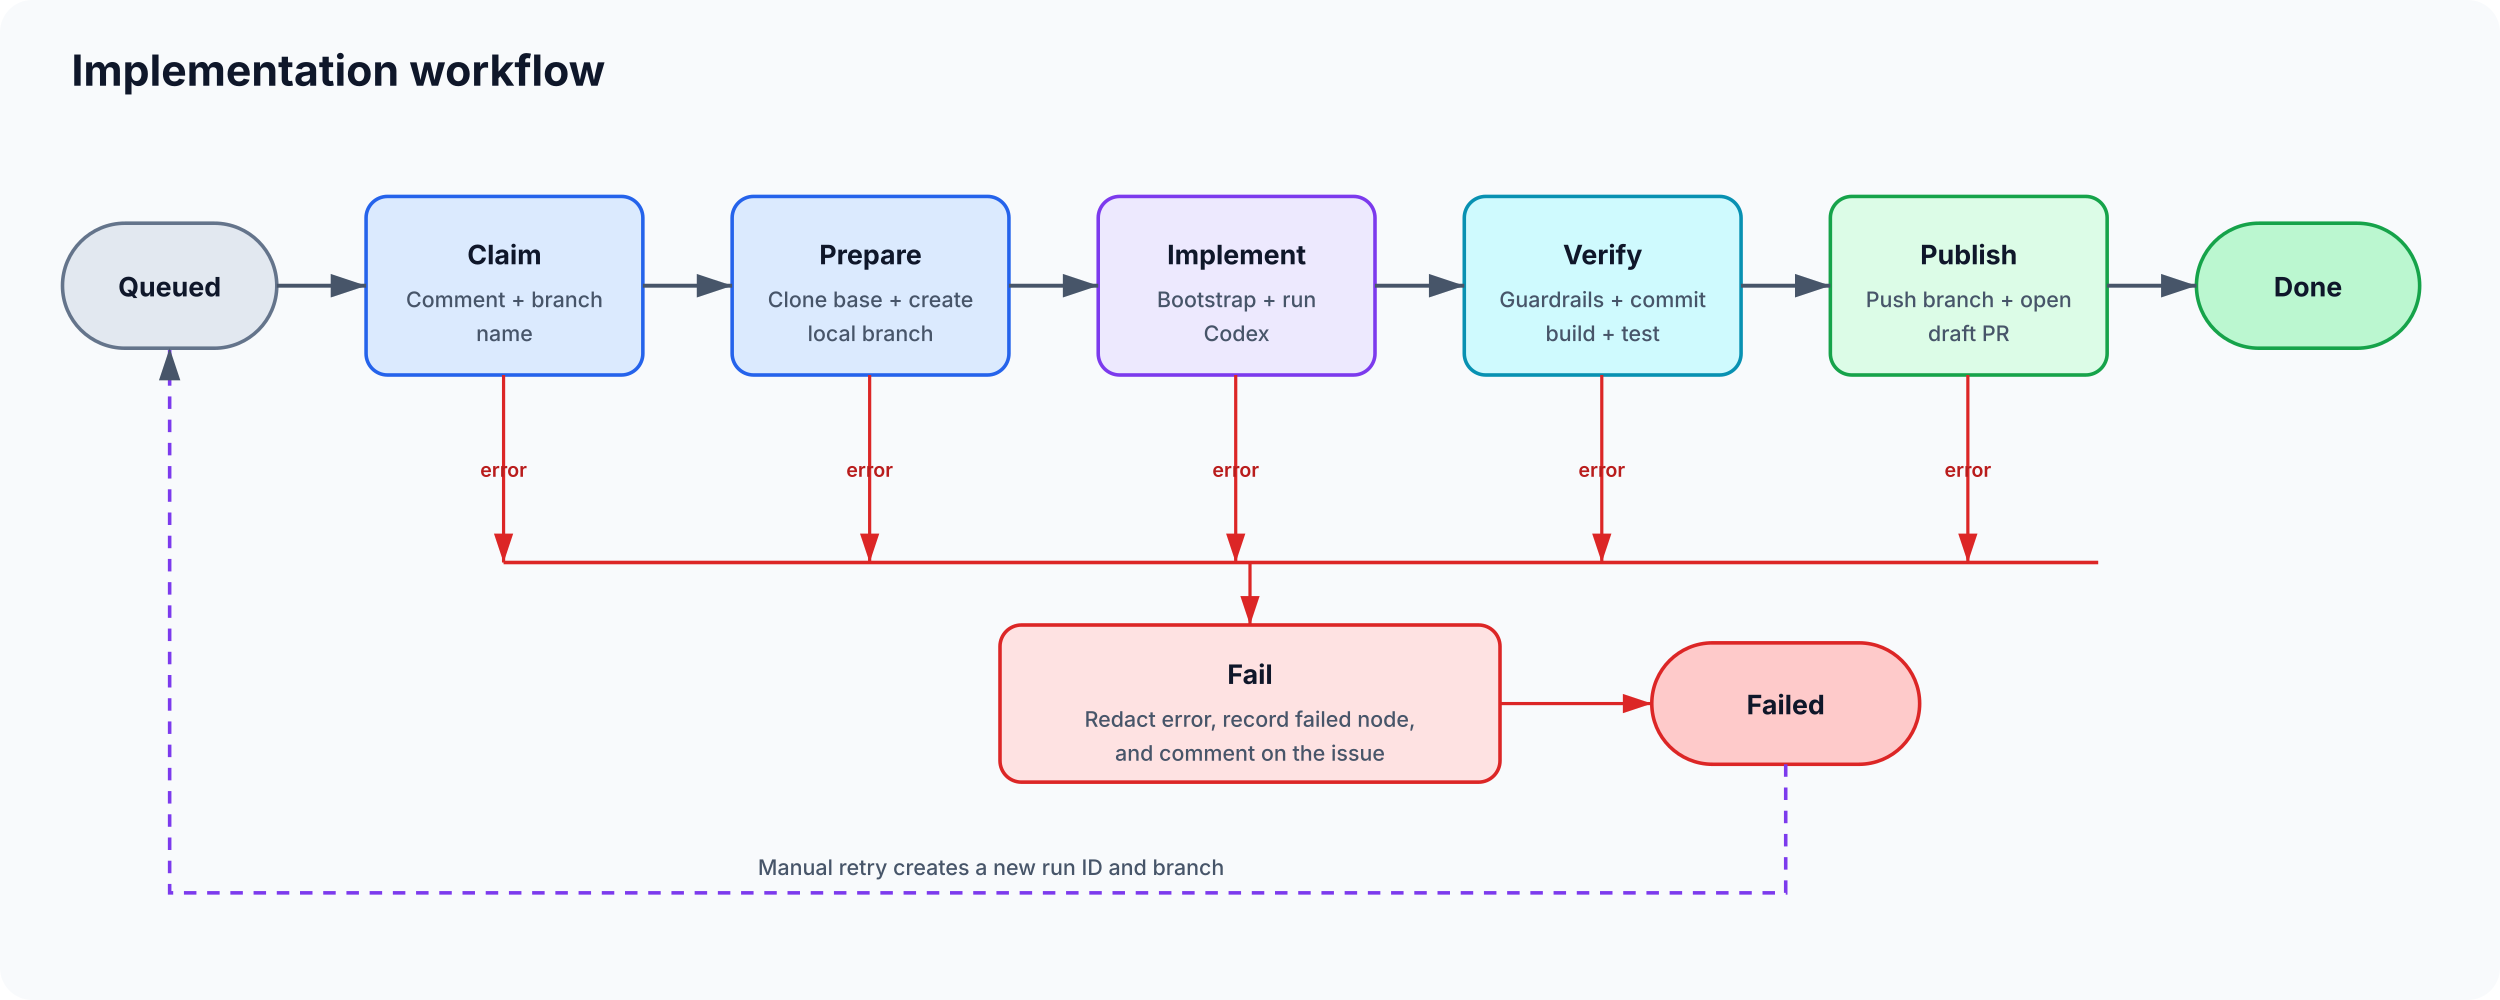
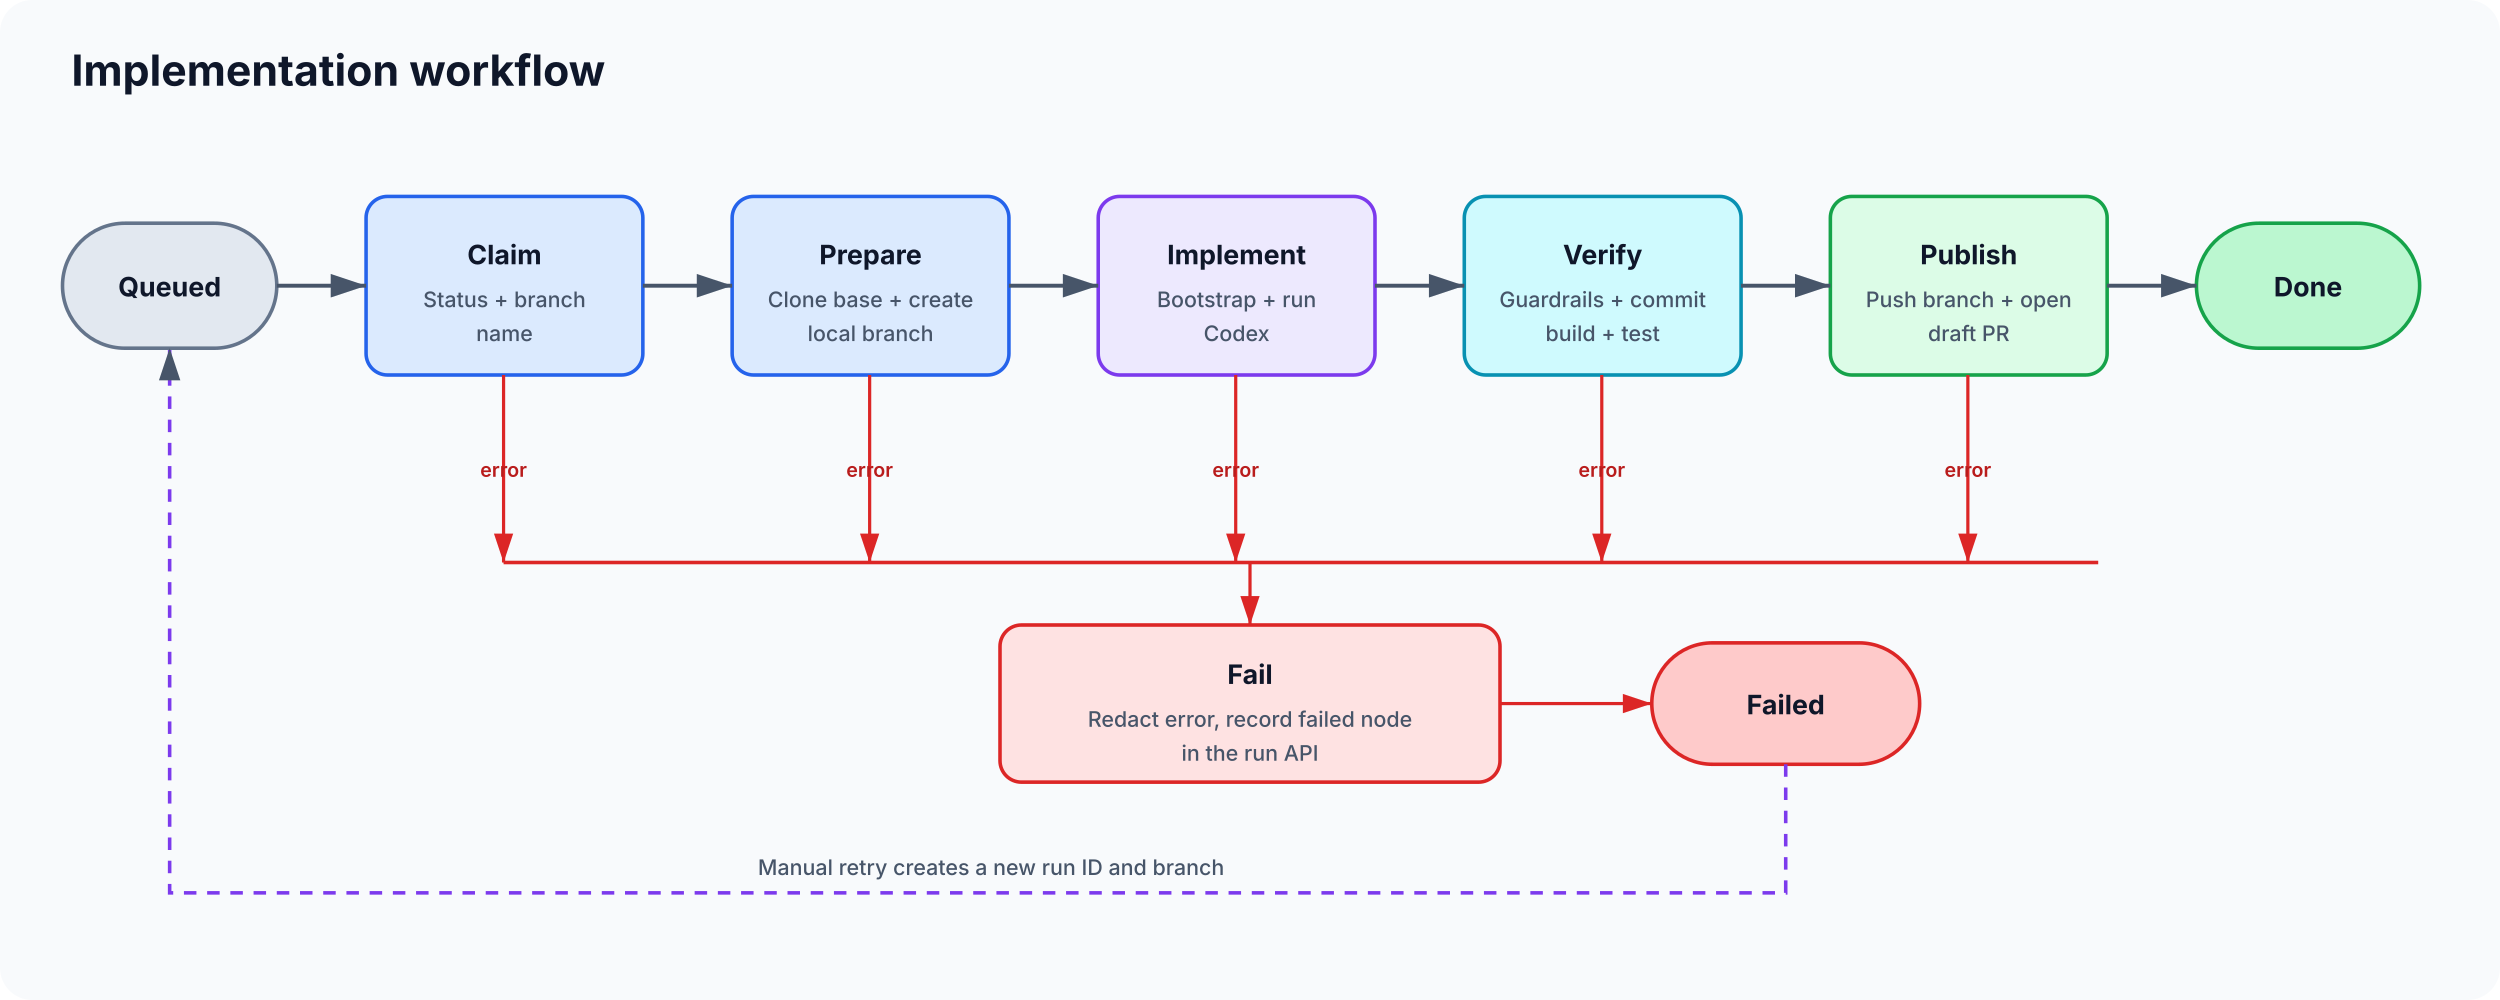
<svg xmlns="http://www.w3.org/2000/svg" width="1400" height="560" viewBox="0 0 1400 560" role="img" aria-labelledby="title desc">
  <defs>
    <marker id="arrow" markerWidth="10" markerHeight="10" refX="9" refY="3" orient="auto" markerUnits="strokeWidth">
      <path d="M0,0 L0,6 L9,3 z" fill="#475569" />
    </marker>
    <marker id="red-arrow" markerWidth="10" markerHeight="10" refX="9" refY="3" orient="auto" markerUnits="strokeWidth">
      <path d="M0,0 L0,6 L9,3 z" fill="#dc2626" />
    </marker>
    <style>
      .title { font: 700 24px Inter, system-ui, sans-serif; fill: #0f172a; }
      .label { font: 700 15px Inter, system-ui, sans-serif; fill: #0f172a; text-anchor: middle; }
      .small { font: 500 12px Inter, system-ui, sans-serif; fill: #475569; text-anchor: middle; }
      .edge { fill: none; stroke: #475569; stroke-width: 2.2; marker-end: url(#arrow); }
      .fail-edge { fill: none; stroke: #dc2626; stroke-width: 1.8; marker-end: url(#red-arrow); }
      .retry { fill: none; stroke: #7c3aed; stroke-width: 2; stroke-dasharray: 7 6; marker-end: url(#arrow); }
      .error { font: 600 11px Inter, system-ui, sans-serif; fill: #b91c1c; text-anchor: middle; }
    </style>
  </defs>
  <rect width="1400" height="560" rx="18" fill="#f8fafc" />
  <text x="40" y="48" class="title">Implementation workflow</text>
  <rect x="35" y="125" width="120" height="70" rx="35" fill="#e2e8f0" stroke="#64748b" stroke-width="2" />
  <text x="95" y="166" class="label">Queued</text>
  <rect x="205" y="110" width="155" height="100" rx="12" fill="#dbeafe" stroke="#2563eb" stroke-width="2" />
  <text x="282.5" y="148" class="label">Claim</text>
-   <text x="282.5" y="172" class="small">Comment + branch</text>
+   <text x="282.5" y="172" class="small">Status + branch</text>
  <text x="282.5" y="191" class="small">name</text>
  <rect x="410" y="110" width="155" height="100" rx="12" fill="#dbeafe" stroke="#2563eb" stroke-width="2" />
  <text x="487.5" y="148" class="label">Prepare</text>
  <text x="487.5" y="172" class="small">Clone base + create</text>
  <text x="487.5" y="191" class="small">local branch</text>
  <rect x="615" y="110" width="155" height="100" rx="12" fill="#ede9fe" stroke="#7c3aed" stroke-width="2" />
  <text x="692.5" y="148" class="label">Implement</text>
  <text x="692.5" y="172" class="small">Bootstrap + run</text>
  <text x="692.5" y="191" class="small">Codex</text>
  <rect x="820" y="110" width="155" height="100" rx="12" fill="#cffafe" stroke="#0891b2" stroke-width="2" />
  <text x="897.5" y="148" class="label">Verify</text>
  <text x="897.5" y="172" class="small">Guardrails + commit</text>
  <text x="897.5" y="191" class="small">build + test</text>
  <rect x="1025" y="110" width="155" height="100" rx="12" fill="#dcfce7" stroke="#16a34a" stroke-width="2" />
  <text x="1102.5" y="148" class="label">Publish</text>
  <text x="1102.5" y="172" class="small">Push branch + open</text>
  <text x="1102.5" y="191" class="small">draft PR</text>
  <rect x="1230" y="125" width="125" height="70" rx="35" fill="#bbf7d0" stroke="#16a34a" stroke-width="2" />
  <text x="1292.5" y="166" class="label">Done</text>
  <path d="M155 160 H205" class="edge" />
  <path d="M360 160 H410" class="edge" />
  <path d="M565 160 H615" class="edge" />
  <path d="M770 160 H820" class="edge" />
  <path d="M975 160 H1025" class="edge" />
  <path d="M1180 160 H1230" class="edge" />
  <path d="M282 210 V315" class="fail-edge" />
  <path d="M487 210 V315" class="fail-edge" />
  <path d="M692 210 V315" class="fail-edge" />
  <path d="M897 210 V315" class="fail-edge" />
  <path d="M1102 210 V315" class="fail-edge" />
  <text x="282" y="267" class="error">error</text>
  <text x="487" y="267" class="error">error</text>
  <text x="692" y="267" class="error">error</text>
  <text x="897" y="267" class="error">error</text>
  <text x="1102" y="267" class="error">error</text>
  <path d="M282 315 H1175" fill="none" stroke="#dc2626" stroke-width="2" />
  <rect x="560" y="350" width="280" height="88" rx="12" fill="#fee2e2" stroke="#dc2626" stroke-width="2" />
  <text x="700" y="383" class="label">Fail</text>
-   <text x="700" y="407" class="small">Redact error, record failed node,</text>
-   <text x="700" y="426" class="small">and comment on the issue</text>
+   <text x="700" y="407" class="small">Redact error, record failed node</text>
+   <text x="700" y="426" class="small">in the run API</text>
  <path d="M700 315 V350" class="fail-edge" />
  <rect x="925" y="360" width="150" height="68" rx="34" fill="#fecaca" stroke="#dc2626" stroke-width="2" />
  <text x="1000" y="400" class="label">Failed</text>
  <path d="M840 394 H925" class="fail-edge" />
  <path d="M1000 428 V500 H95 V195" class="retry" />
  <text x="555" y="490" class="small">Manual retry creates a new run ID and branch</text>
</svg>
